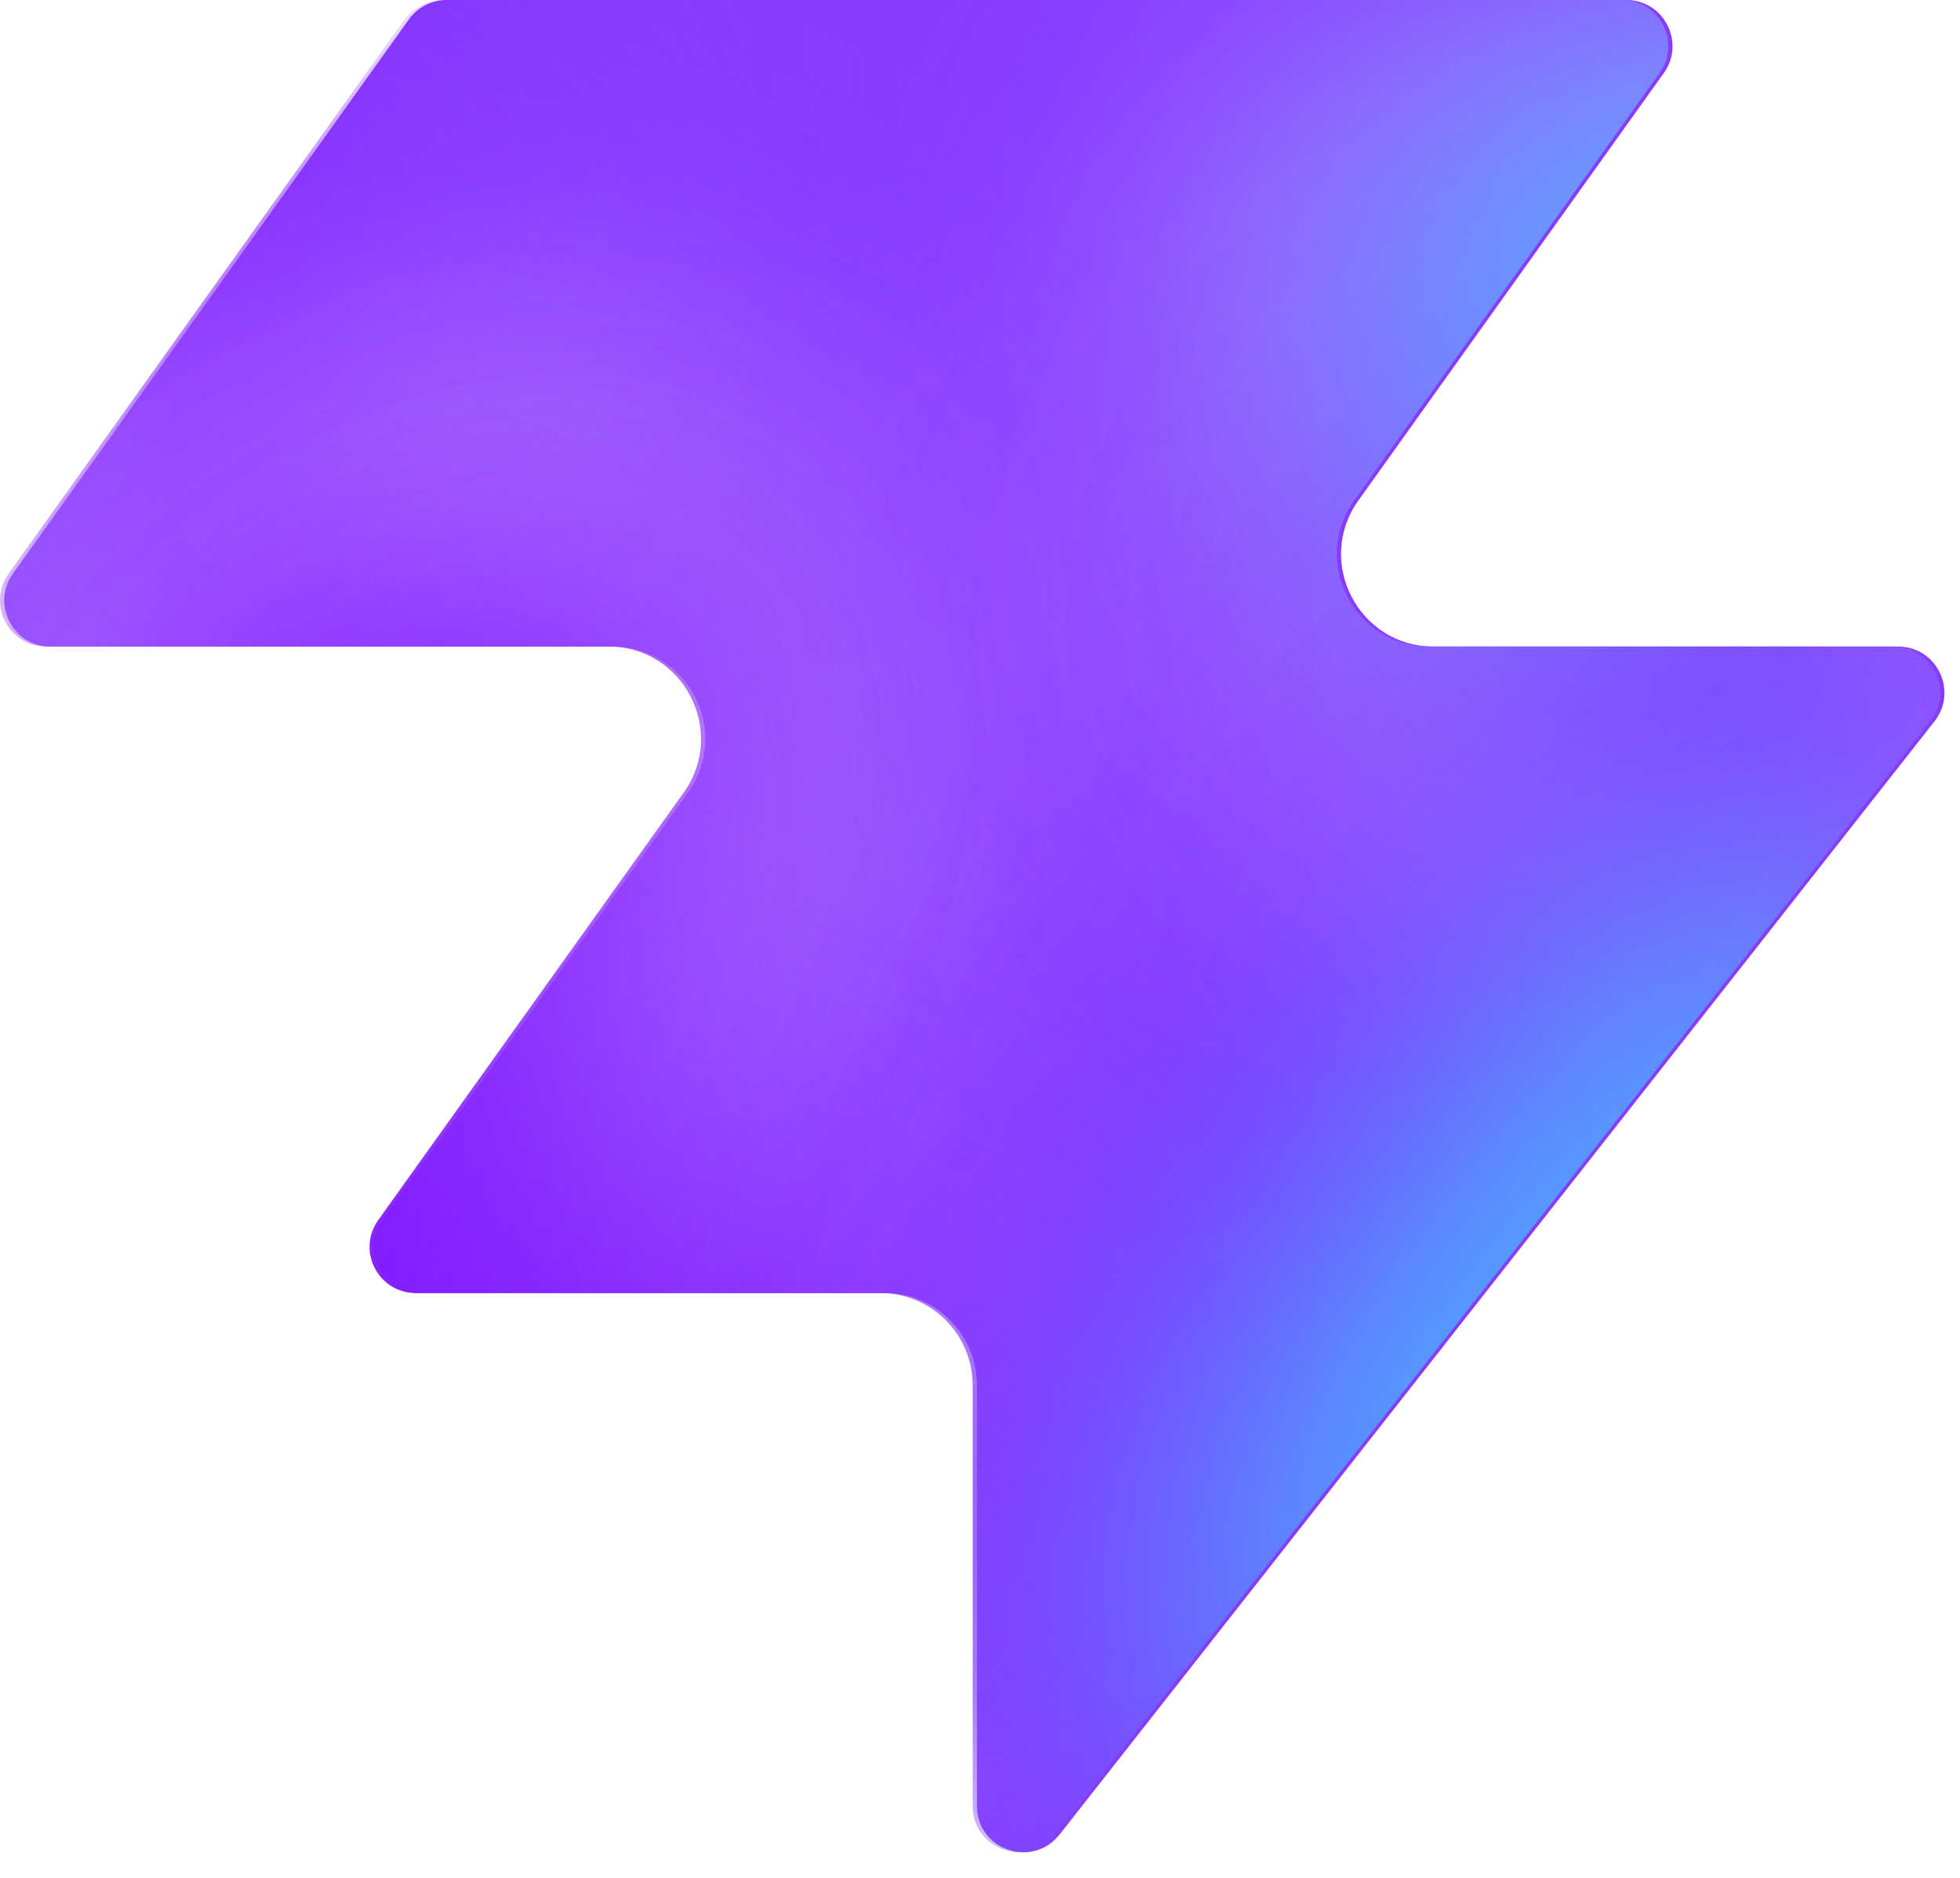
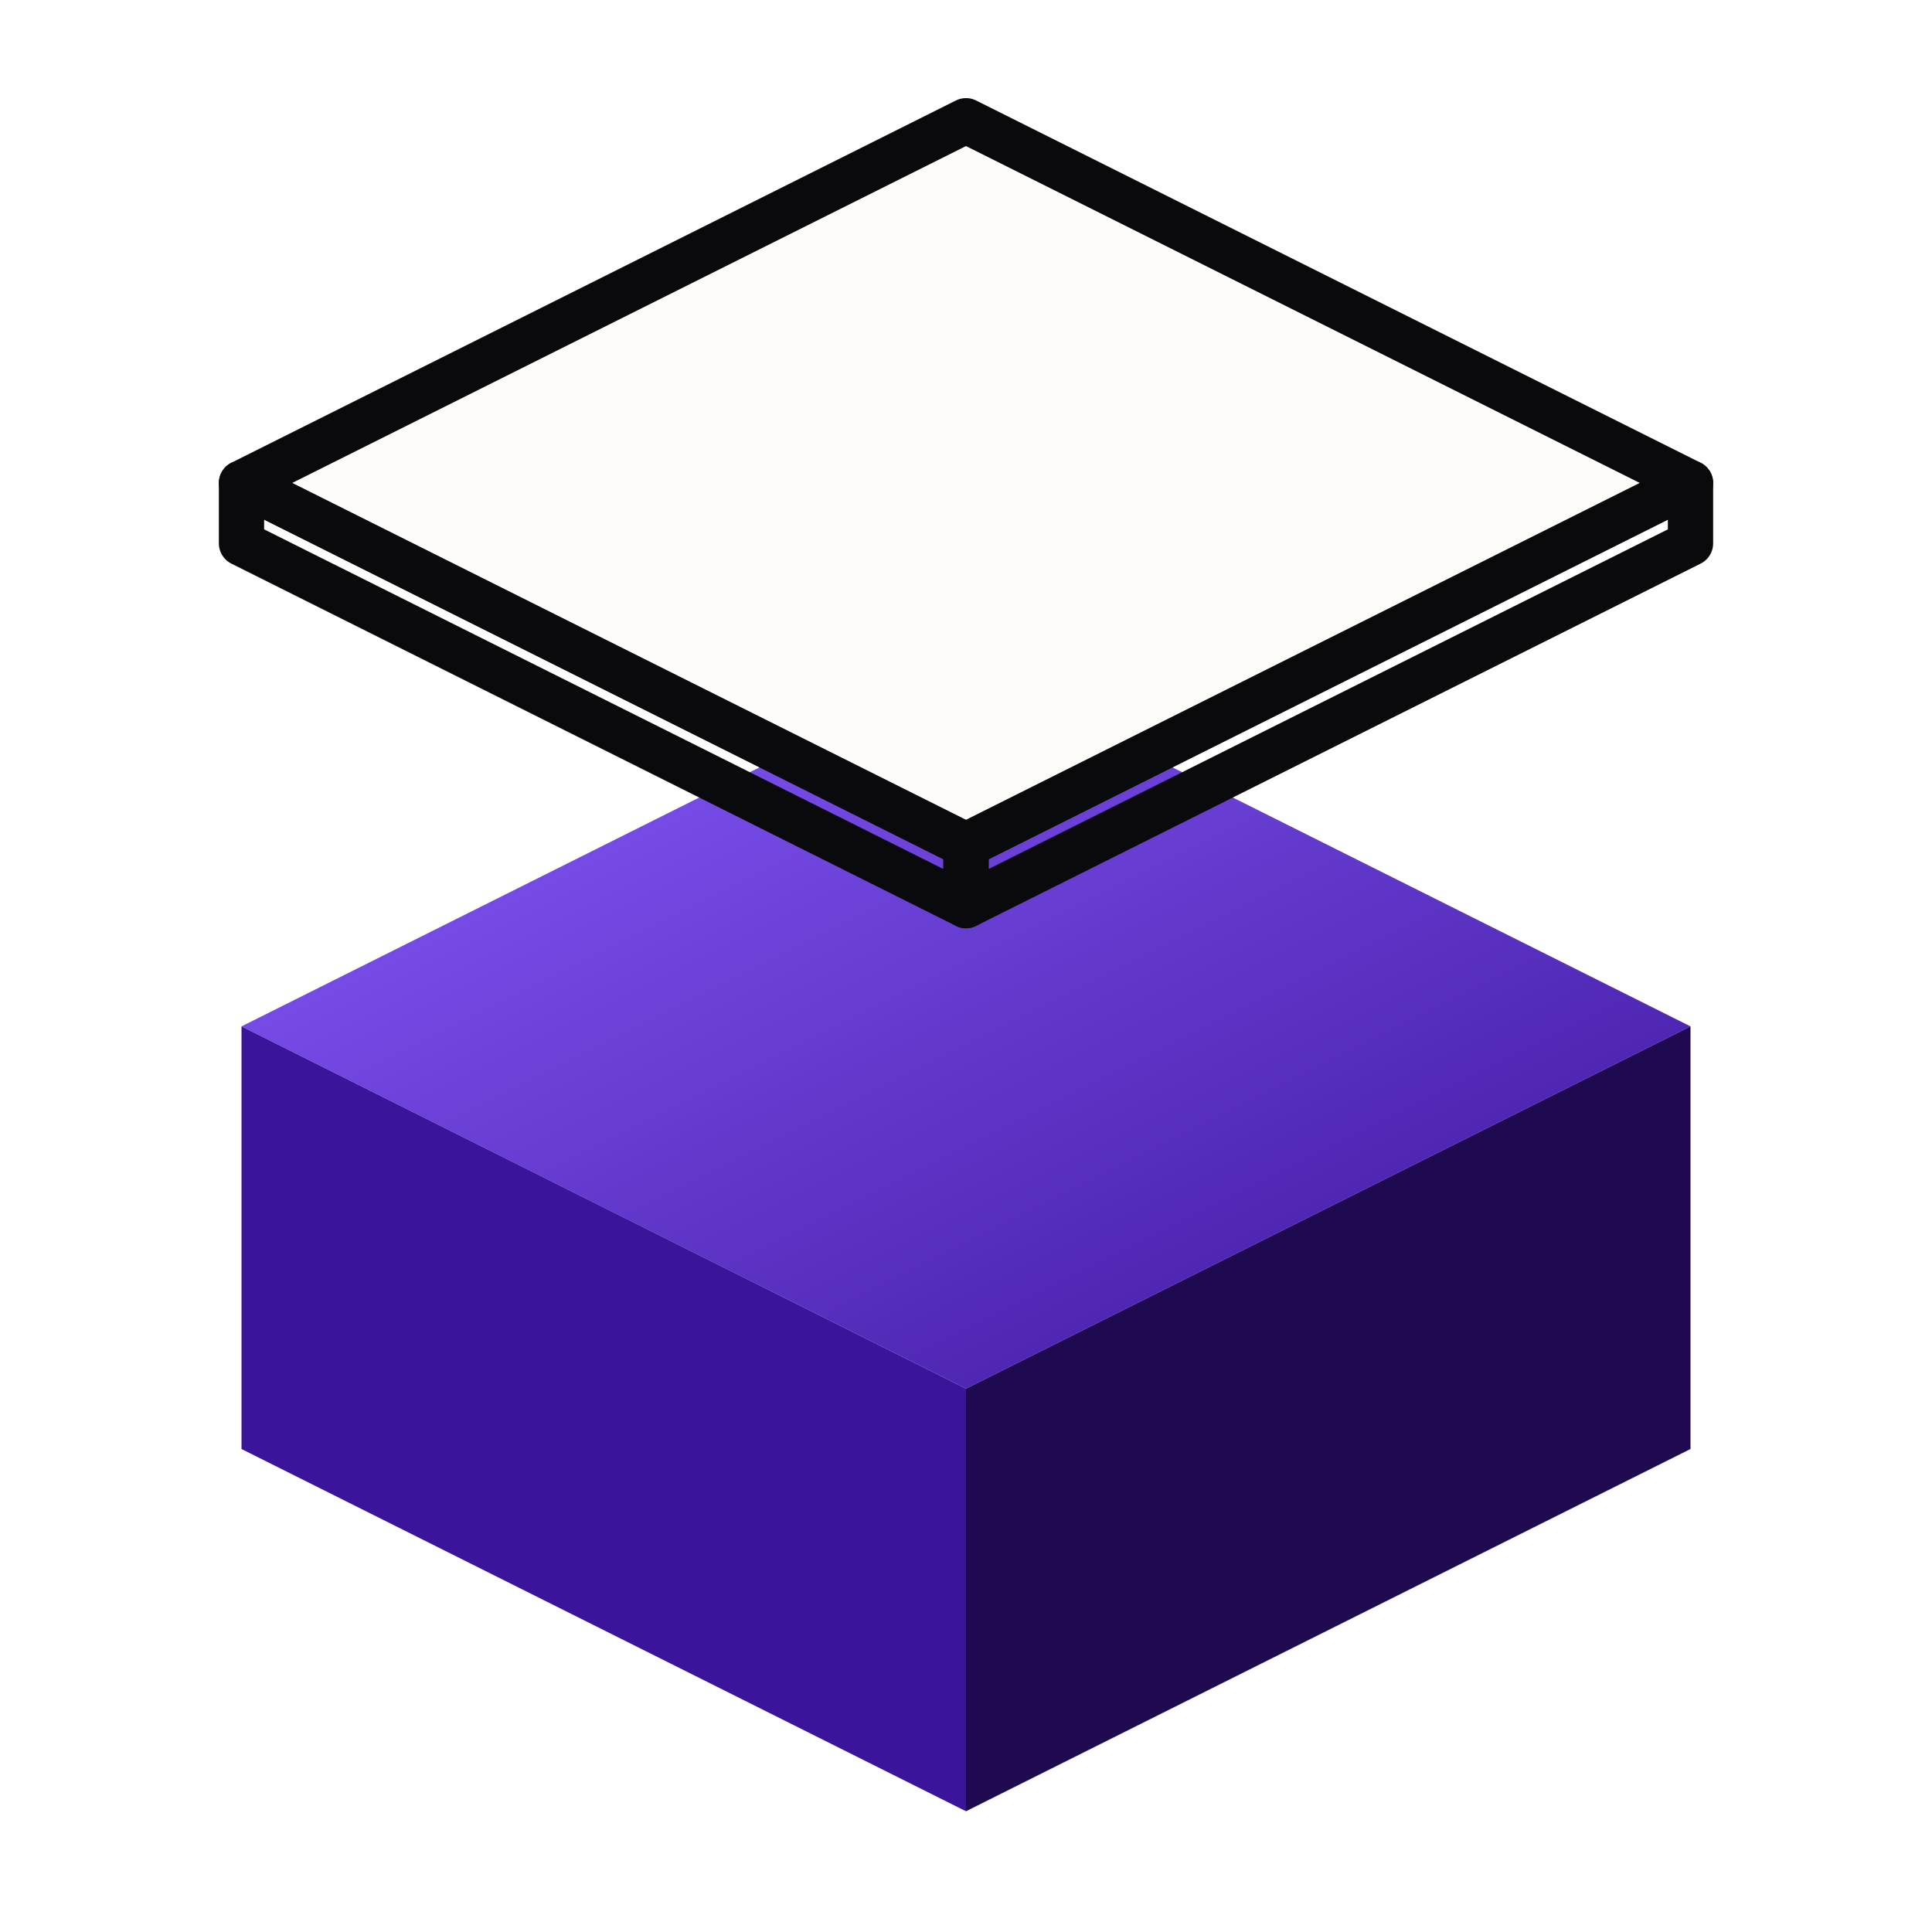
- <svg xmlns="http://www.w3.org/2000/svg" width="48" height="46" fill="none" viewBox="0 0 48 46">
-   <path fill="#863bff" d="M25.946 44.938c-.664.845-2.021.375-2.021-.698V33.937a2.26 2.26 0 0 0-2.262-2.262H10.287c-.92 0-1.456-1.04-.92-1.788l7.48-10.471c1.07-1.497 0-3.578-1.842-3.578H1.237c-.92 0-1.456-1.04-.92-1.788L10.013.474c.214-.297.556-.474.92-.474h28.894c.92 0 1.456 1.04.92 1.788l-7.48 10.471c-1.07 1.498 0 3.579 1.842 3.579h11.377c.943 0 1.473 1.088.89 1.83L25.947 44.94z" style="fill:#863bff;fill:color(display-p3 .525 .23 1);fill-opacity:1" />
-   <mask id="a" width="48" height="46" x="0" y="0" maskUnits="userSpaceOnUse" style="mask-type:alpha">
-     <path fill="#000" d="M25.842 44.938c-.664.844-2.021.375-2.021-.698V33.937a2.26 2.26 0 0 0-2.262-2.262H10.183c-.92 0-1.456-1.04-.92-1.788l7.48-10.471c1.07-1.498 0-3.579-1.842-3.579H1.133c-.92 0-1.456-1.04-.92-1.787L9.91.473c.214-.297.556-.474.92-.474h28.894c.92 0 1.456 1.04.92 1.788l-7.48 10.471c-1.07 1.498 0 3.578 1.842 3.578h11.377c.943 0 1.473 1.088.89 1.832L25.843 44.94z" style="fill:#000;fill-opacity:1" />
-   </mask>
-   <g mask="url(#a)">
-     <g filter="url(#b)">
-       <ellipse cx="5.508" cy="14.704" fill="#ede6ff" rx="5.508" ry="14.704" style="fill:#ede6ff;fill:color(display-p3 .927 .903 1);fill-opacity:1" transform="matrix(.00324 1 1 -.00324 -4.47 31.516)" />
-     </g>
-     <g filter="url(#c)">
-       <ellipse cx="10.399" cy="29.851" fill="#ede6ff" rx="10.399" ry="29.851" style="fill:#ede6ff;fill:color(display-p3 .927 .903 1);fill-opacity:1" transform="matrix(.00324 1 1 -.00324 -39.328 7.883)" />
-     </g>
-     <g filter="url(#d)">
-       <ellipse cx="5.508" cy="30.487" fill="#7e14ff" rx="5.508" ry="30.487" style="fill:#7e14ff;fill:color(display-p3 .492 .077 1);fill-opacity:1" transform="rotate(89.814 -25.913 -14.639)scale(1 -1)" />
-     </g>
-     <g filter="url(#e)">
-       <ellipse cx="5.508" cy="30.599" fill="#7e14ff" rx="5.508" ry="30.599" style="fill:#7e14ff;fill:color(display-p3 .492 .077 1);fill-opacity:1" transform="rotate(89.814 -32.644 -3.334)scale(1 -1)" />
-     </g>
-     <g filter="url(#f)">
-       <ellipse cx="5.508" cy="30.599" fill="#7e14ff" rx="5.508" ry="30.599" style="fill:#7e14ff;fill:color(display-p3 .492 .077 1);fill-opacity:1" transform="matrix(.00324 1 1 -.00324 -34.34 30.47)" />
-     </g>
-     <g filter="url(#g)">
-       <ellipse cx="14.072" cy="22.078" fill="#ede6ff" rx="14.072" ry="22.078" style="fill:#ede6ff;fill:color(display-p3 .927 .903 1);fill-opacity:1" transform="rotate(93.35 24.506 48.493)scale(-1 1)" />
-     </g>
-     <g filter="url(#h)">
-       <ellipse cx="3.47" cy="21.501" fill="#7e14ff" rx="3.47" ry="21.501" style="fill:#7e14ff;fill:color(display-p3 .492 .077 1);fill-opacity:1" transform="rotate(89.009 28.708 47.59)scale(-1 1)" />
-     </g>
-     <g filter="url(#i)">
-       <ellipse cx="3.47" cy="21.501" fill="#7e14ff" rx="3.47" ry="21.501" style="fill:#7e14ff;fill:color(display-p3 .492 .077 1);fill-opacity:1" transform="rotate(89.009 28.708 47.59)scale(-1 1)" />
-     </g>
-     <g filter="url(#j)">
-       <ellipse cx=".387" cy="8.972" fill="#7e14ff" rx="4.407" ry="29.108" style="fill:#7e14ff;fill:color(display-p3 .492 .077 1);fill-opacity:1" transform="rotate(39.51 .387 8.972)" />
-     </g>
-     <g filter="url(#k)">
-       <ellipse cx="47.523" cy="-6.092" fill="#7e14ff" rx="4.407" ry="29.108" style="fill:#7e14ff;fill:color(display-p3 .492 .077 1);fill-opacity:1" transform="rotate(37.892 47.523 -6.092)" />
-     </g>
-     <g filter="url(#l)">
-       <ellipse cx="41.412" cy="6.333" fill="#47bfff" rx="5.971" ry="9.665" style="fill:#47bfff;fill:color(display-p3 .28 .748 1);fill-opacity:1" transform="rotate(37.892 41.412 6.333)" />
-     </g>
-     <g filter="url(#m)">
-       <ellipse cx="-1.879" cy="38.332" fill="#7e14ff" rx="4.407" ry="29.108" style="fill:#7e14ff;fill:color(display-p3 .492 .077 1);fill-opacity:1" transform="rotate(37.892 -1.88 38.332)" />
-     </g>
-     <g filter="url(#n)">
-       <ellipse cx="-1.879" cy="38.332" fill="#7e14ff" rx="4.407" ry="29.108" style="fill:#7e14ff;fill:color(display-p3 .492 .077 1);fill-opacity:1" transform="rotate(37.892 -1.88 38.332)" />
-     </g>
-     <g filter="url(#o)">
-       <ellipse cx="35.651" cy="29.907" fill="#7e14ff" rx="4.407" ry="29.108" style="fill:#7e14ff;fill:color(display-p3 .492 .077 1);fill-opacity:1" transform="rotate(37.892 35.651 29.907)" />
-     </g>
-     <g filter="url(#p)">
-       <ellipse cx="38.418" cy="32.4" fill="#47bfff" rx="5.971" ry="15.297" style="fill:#47bfff;fill:color(display-p3 .28 .748 1);fill-opacity:1" transform="rotate(37.892 38.418 32.4)" />
-     </g>
+ <svg xmlns="http://www.w3.org/2000/svg" width="64" height="64" viewBox="0 0 64 64">
+   <defs>
+     <linearGradient id="g" x1="0" y1="0" x2="1" y2="1">
+       <stop offset="0%" stop-color="#8a5cff" />
+       <stop offset="100%" stop-color="#3b1599" />
+     </linearGradient>
+   </defs>
+   <g transform="translate(0 4)">
+     <path d="M8 30 L32 18 L56 30 L32 42 Z" fill="url(#g)" />
+     <path d="M8 30 L32 42 L32 56 L8 44 Z" fill="#3b1599" />
+     <path d="M56 30 L32 42 L32 56 L56 44 Z" fill="#1f0a52" />
  </g>
-   <defs>
-     <filter id="b" width="60.045" height="41.654" x="-19.77" y="16.149" color-interpolation-filters="sRGB" filterUnits="userSpaceOnUse">
-       <feFlood flood-opacity="0" result="BackgroundImageFix" />
-       <feBlend in="SourceGraphic" in2="BackgroundImageFix" result="shape" />
-       <feGaussianBlur result="effect1_foregroundBlur_2002_17158" stdDeviation="7.659" />
-     </filter>
-     <filter id="c" width="90.34" height="51.437" x="-54.613" y="-7.533" color-interpolation-filters="sRGB" filterUnits="userSpaceOnUse">
-       <feFlood flood-opacity="0" result="BackgroundImageFix" />
-       <feBlend in="SourceGraphic" in2="BackgroundImageFix" result="shape" />
-       <feGaussianBlur result="effect1_foregroundBlur_2002_17158" stdDeviation="7.659" />
-     </filter>
-     <filter id="d" width="79.355" height="29.4" x="-49.64" y="2.03" color-interpolation-filters="sRGB" filterUnits="userSpaceOnUse">
-       <feFlood flood-opacity="0" result="BackgroundImageFix" />
-       <feBlend in="SourceGraphic" in2="BackgroundImageFix" result="shape" />
-       <feGaussianBlur result="effect1_foregroundBlur_2002_17158" stdDeviation="4.596" />
-     </filter>
-     <filter id="e" width="79.579" height="29.4" x="-45.045" y="20.029" color-interpolation-filters="sRGB" filterUnits="userSpaceOnUse">
-       <feFlood flood-opacity="0" result="BackgroundImageFix" />
-       <feBlend in="SourceGraphic" in2="BackgroundImageFix" result="shape" />
-       <feGaussianBlur result="effect1_foregroundBlur_2002_17158" stdDeviation="4.596" />
-     </filter>
-     <filter id="f" width="79.579" height="29.4" x="-43.513" y="21.178" color-interpolation-filters="sRGB" filterUnits="userSpaceOnUse">
-       <feFlood flood-opacity="0" result="BackgroundImageFix" />
-       <feBlend in="SourceGraphic" in2="BackgroundImageFix" result="shape" />
-       <feGaussianBlur result="effect1_foregroundBlur_2002_17158" stdDeviation="4.596" />
-     </filter>
-     <filter id="g" width="74.749" height="58.852" x="15.756" y="-17.901" color-interpolation-filters="sRGB" filterUnits="userSpaceOnUse">
-       <feFlood flood-opacity="0" result="BackgroundImageFix" />
-       <feBlend in="SourceGraphic" in2="BackgroundImageFix" result="shape" />
-       <feGaussianBlur result="effect1_foregroundBlur_2002_17158" stdDeviation="7.659" />
-     </filter>
-     <filter id="h" width="61.377" height="25.362" x="23.548" y="2.284" color-interpolation-filters="sRGB" filterUnits="userSpaceOnUse">
-       <feFlood flood-opacity="0" result="BackgroundImageFix" />
-       <feBlend in="SourceGraphic" in2="BackgroundImageFix" result="shape" />
-       <feGaussianBlur result="effect1_foregroundBlur_2002_17158" stdDeviation="4.596" />
-     </filter>
-     <filter id="i" width="61.377" height="25.362" x="23.548" y="2.284" color-interpolation-filters="sRGB" filterUnits="userSpaceOnUse">
-       <feFlood flood-opacity="0" result="BackgroundImageFix" />
-       <feBlend in="SourceGraphic" in2="BackgroundImageFix" result="shape" />
-       <feGaussianBlur result="effect1_foregroundBlur_2002_17158" stdDeviation="4.596" />
-     </filter>
-     <filter id="j" width="56.045" height="63.649" x="-27.636" y="-22.853" color-interpolation-filters="sRGB" filterUnits="userSpaceOnUse">
-       <feFlood flood-opacity="0" result="BackgroundImageFix" />
-       <feBlend in="SourceGraphic" in2="BackgroundImageFix" result="shape" />
-       <feGaussianBlur result="effect1_foregroundBlur_2002_17158" stdDeviation="4.596" />
-     </filter>
-     <filter id="k" width="54.814" height="64.646" x="20.116" y="-38.415" color-interpolation-filters="sRGB" filterUnits="userSpaceOnUse">
-       <feFlood flood-opacity="0" result="BackgroundImageFix" />
-       <feBlend in="SourceGraphic" in2="BackgroundImageFix" result="shape" />
-       <feGaussianBlur result="effect1_foregroundBlur_2002_17158" stdDeviation="4.596" />
-     </filter>
-     <filter id="l" width="33.541" height="35.313" x="24.641" y="-11.323" color-interpolation-filters="sRGB" filterUnits="userSpaceOnUse">
-       <feFlood flood-opacity="0" result="BackgroundImageFix" />
-       <feBlend in="SourceGraphic" in2="BackgroundImageFix" result="shape" />
-       <feGaussianBlur result="effect1_foregroundBlur_2002_17158" stdDeviation="4.596" />
-     </filter>
-     <filter id="m" width="54.814" height="64.646" x="-29.286" y="6.009" color-interpolation-filters="sRGB" filterUnits="userSpaceOnUse">
-       <feFlood flood-opacity="0" result="BackgroundImageFix" />
-       <feBlend in="SourceGraphic" in2="BackgroundImageFix" result="shape" />
-       <feGaussianBlur result="effect1_foregroundBlur_2002_17158" stdDeviation="4.596" />
-     </filter>
-     <filter id="n" width="54.814" height="64.646" x="-29.286" y="6.009" color-interpolation-filters="sRGB" filterUnits="userSpaceOnUse">
-       <feFlood flood-opacity="0" result="BackgroundImageFix" />
-       <feBlend in="SourceGraphic" in2="BackgroundImageFix" result="shape" />
-       <feGaussianBlur result="effect1_foregroundBlur_2002_17158" stdDeviation="4.596" />
-     </filter>
-     <filter id="o" width="54.814" height="64.646" x="8.244" y="-2.416" color-interpolation-filters="sRGB" filterUnits="userSpaceOnUse">
-       <feFlood flood-opacity="0" result="BackgroundImageFix" />
-       <feBlend in="SourceGraphic" in2="BackgroundImageFix" result="shape" />
-       <feGaussianBlur result="effect1_foregroundBlur_2002_17158" stdDeviation="4.596" />
-     </filter>
-     <filter id="p" width="39.409" height="43.623" x="18.713" y="10.588" color-interpolation-filters="sRGB" filterUnits="userSpaceOnUse">
-       <feFlood flood-opacity="0" result="BackgroundImageFix" />
-       <feBlend in="SourceGraphic" in2="BackgroundImageFix" result="shape" />
-       <feGaussianBlur result="effect1_foregroundBlur_2002_17158" stdDeviation="4.596" />
-     </filter>
-   </defs>
+   <g fill="none" stroke="#0a0a0c" stroke-width="1.5" stroke-linejoin="round">
+     <path d="M8 16 L32 4 L56 16 L32 28 Z" fill="#fdfcf9" />
+     <path d="M8 16 L32 28 L32 30 L8 18 Z" />
+     <path d="M56 16 L32 28 L32 30 L56 18 Z" />
+   </g>
</svg>
